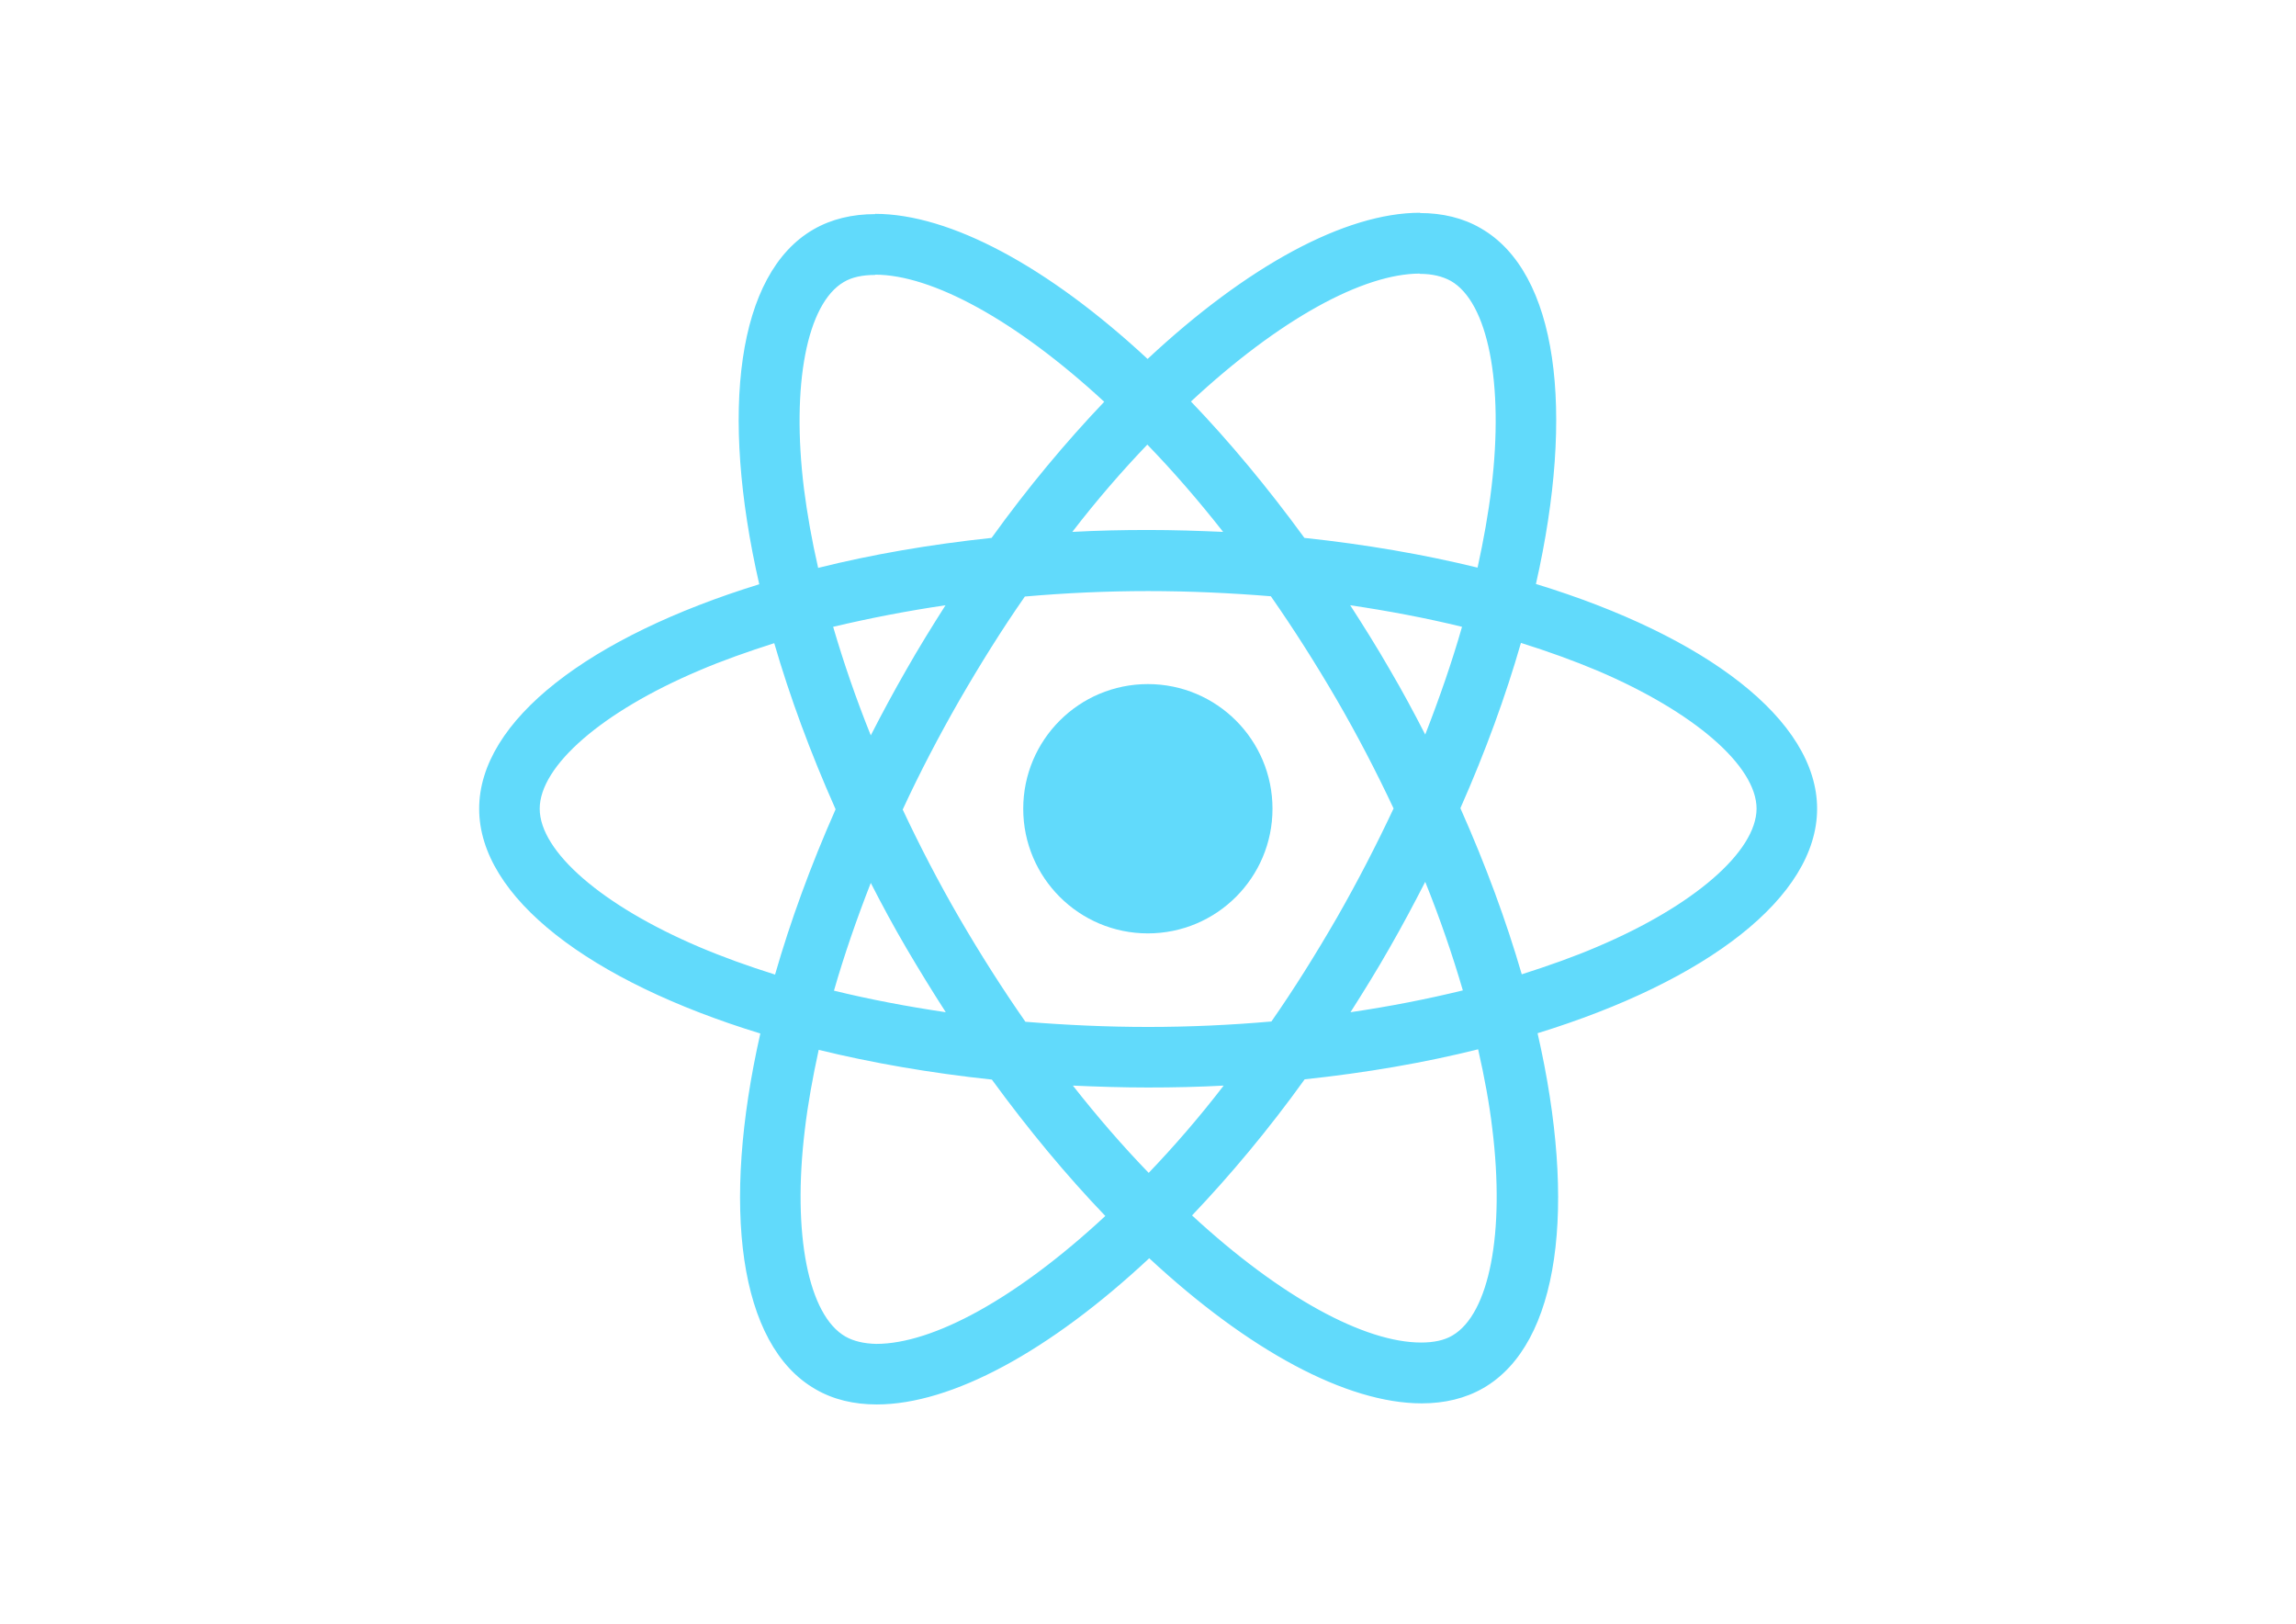
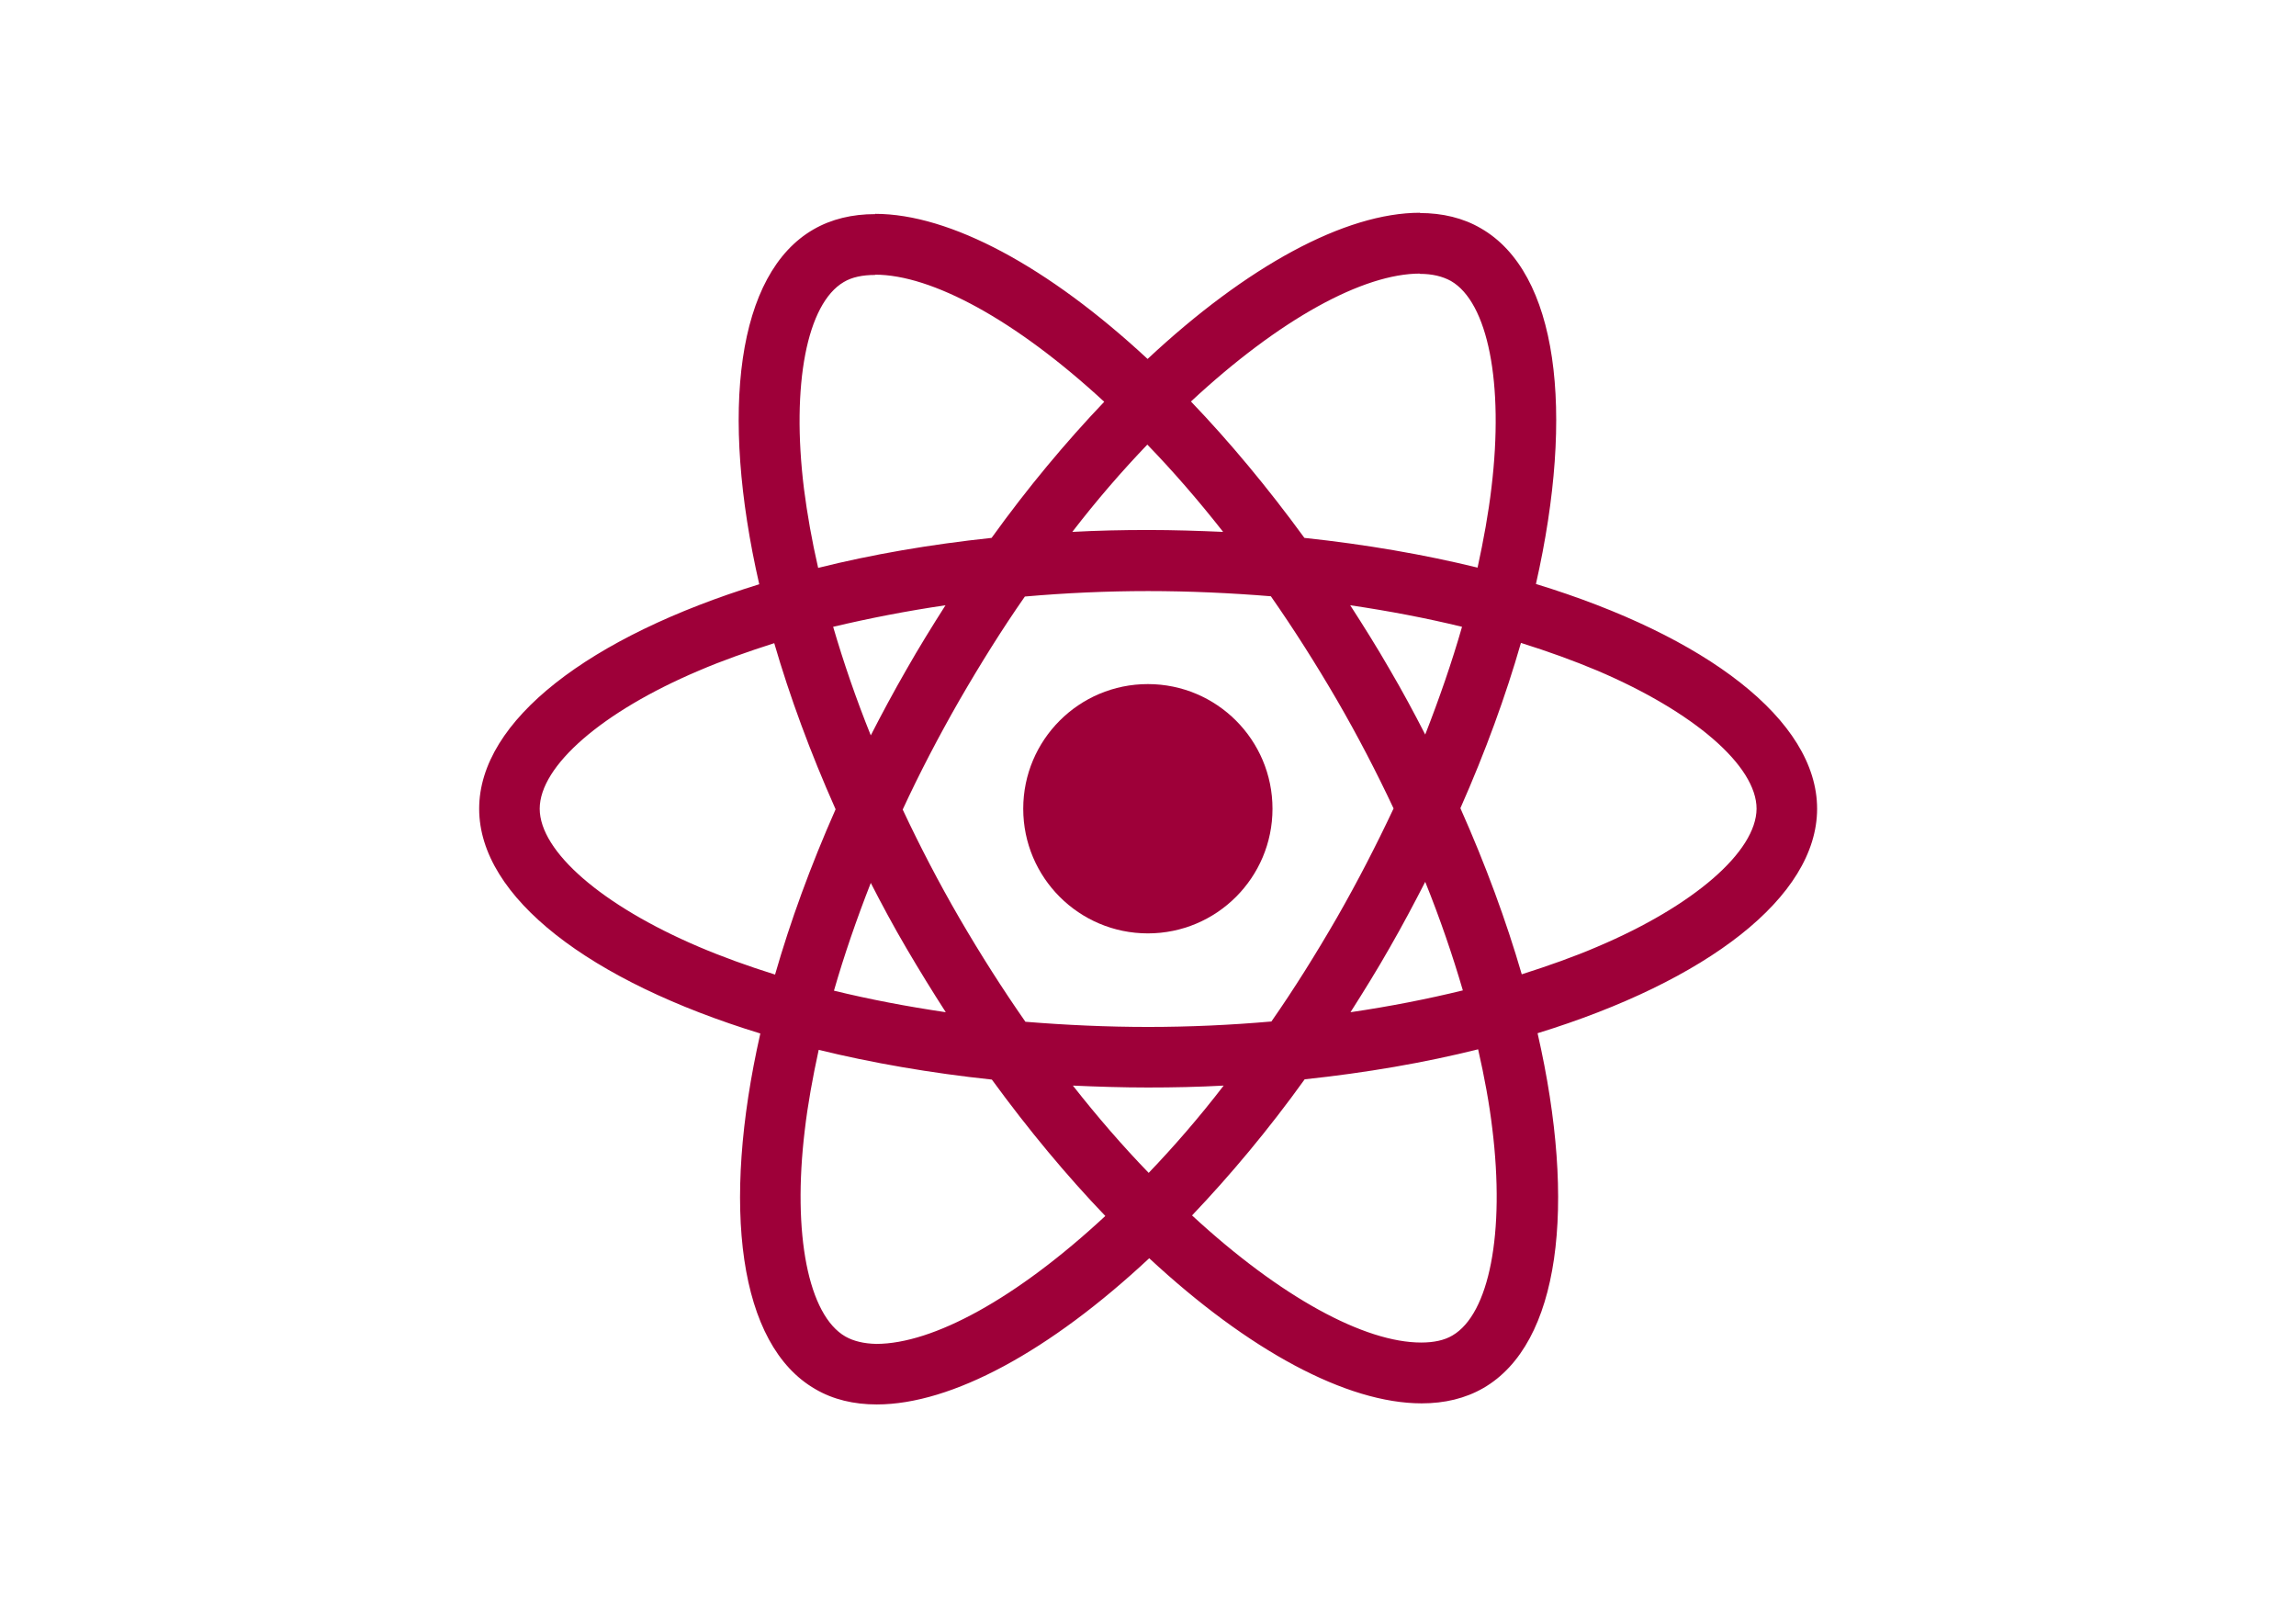
<svg xmlns="http://www.w3.org/2000/svg" viewBox="0 0 841.9 595.3">
-   <g fill="#61DAFB">
+   <g fill="#9E0039">
    <path d="M666.3 296.5c0-32.5-40.7-63.3-103.1-82.4 14.4-63.6 8-114.2-20.2-130.4-6.5-3.8-14.1-5.6-22.4-5.6v22.3c4.6 0 8.3.9 11.4 2.6 13.6 7.8 19.5 37.5 14.9 75.7-1.1 9.4-2.9 19.3-5.1 29.4-19.6-4.8-41-8.5-63.5-10.9-13.5-18.5-27.5-35.3-41.6-50 32.6-30.3 63.2-46.9 84-46.9V78c-27.5 0-63.5 19.6-99.9 53.6-36.4-33.8-72.4-53.2-99.9-53.2v22.3c20.7 0 51.4 16.5 84 46.6-14 14.7-28 31.4-41.3 49.9-22.6 2.4-44 6.1-63.6 11-2.3-10-4-19.7-5.2-29-4.7-38.2 1.1-67.9 14.6-75.8 3-1.8 6.9-2.6 11.5-2.6V78.5c-8.4 0-16 1.8-22.6 5.6-28.1 16.2-34.4 66.7-19.9 130.1-62.2 19.2-102.7 49.9-102.7 82.3 0 32.5 40.7 63.3 103.1 82.4-14.4 63.6-8 114.2 20.2 130.4 6.5 3.8 14.1 5.6 22.5 5.6 27.5 0 63.5-19.6 99.9-53.6 36.4 33.8 72.4 53.2 99.9 53.2 8.4 0 16-1.8 22.6-5.6 28.1-16.2 34.4-66.7 19.9-130.1 62-19.1 102.5-49.9 102.5-82.3zm-130.2-66.7c-3.7 12.9-8.3 26.2-13.5 39.5-4.1-8-8.4-16-13.1-24-4.6-8-9.5-15.8-14.4-23.4 14.2 2.1 27.9 4.7 41 7.9zm-45.8 106.5c-7.8 13.5-15.8 26.3-24.1 38.2-14.9 1.3-30 2-45.2 2-15.1 0-30.2-.7-45-1.9-8.3-11.9-16.4-24.6-24.2-38-7.6-13.1-14.5-26.4-20.8-39.8 6.2-13.4 13.2-26.8 20.7-39.9 7.8-13.5 15.8-26.3 24.1-38.2 14.9-1.3 30-2 45.2-2 15.1 0 30.2.7 45 1.9 8.3 11.9 16.4 24.6 24.2 38 7.6 13.1 14.5 26.4 20.8 39.8-6.3 13.4-13.2 26.8-20.7 39.9zm32.3-13c5.4 13.4 10 26.8 13.8 39.8-13.1 3.2-26.9 5.9-41.2 8 4.9-7.7 9.8-15.6 14.4-23.7 4.6-8 8.9-16.1 13-24.1zM421.2 430c-9.3-9.6-18.6-20.3-27.8-32 9 .4 18.2.7 27.5.7 9.4 0 18.7-.2 27.8-.7-9 11.7-18.3 22.4-27.5 32zm-74.4-58.9c-14.2-2.1-27.9-4.7-41-7.9 3.7-12.9 8.3-26.2 13.5-39.5 4.1 8 8.4 16 13.1 24 4.7 8 9.5 15.8 14.4 23.4zM420.7 163c9.3 9.6 18.6 20.3 27.8 32-9-.4-18.2-.7-27.5-.7-9.4 0-18.7.2-27.8.7 9-11.7 18.3-22.4 27.5-32zm-74 58.9c-4.9 7.7-9.8 15.6-14.4 23.7-4.6 8-8.9 16-13 24-5.4-13.4-10-26.8-13.8-39.8 13.1-3.1 26.9-5.8 41.2-7.9zm-90.5 125.2c-35.4-15.1-58.3-34.9-58.3-50.6 0-15.7 22.9-35.6 58.3-50.6 8.6-3.7 18-7 27.7-10.1 5.7 19.6 13.2 40 22.5 60.9-9.2 20.8-16.6 41.1-22.2 60.6-9.9-3.1-19.3-6.5-28-10.2zM310 490c-13.6-7.8-19.5-37.5-14.9-75.7 1.1-9.4 2.9-19.3 5.1-29.4 19.6 4.8 41 8.5 63.5 10.9 13.5 18.5 27.5 35.3 41.6 50-32.6 30.3-63.2 46.9-84 46.9-4.5-.1-8.3-1-11.3-2.7zm237.2-76.2c4.7 38.2-1.1 67.9-14.6 75.8-3 1.8-6.9 2.6-11.5 2.6-20.7 0-51.4-16.5-84-46.6 14-14.7 28-31.4 41.3-49.9 22.6-2.4 44-6.1 63.6-11 2.3 10.1 4.1 19.8 5.2 29.1zm38.5-66.7c-8.6 3.7-18 7-27.7 10.1-5.7-19.6-13.2-40-22.5-60.9 9.2-20.8 16.6-41.1 22.2-60.6 9.9 3.1 19.3 6.5 28.1 10.2 35.4 15.1 58.3 34.9 58.3 50.6-.1 15.7-23 35.6-58.4 50.6zM320.8 78.4z" />
    <circle cx="420.9" cy="296.5" r="45.7" />
    <path d="M520.5 78.1z" />
  </g>
</svg>
